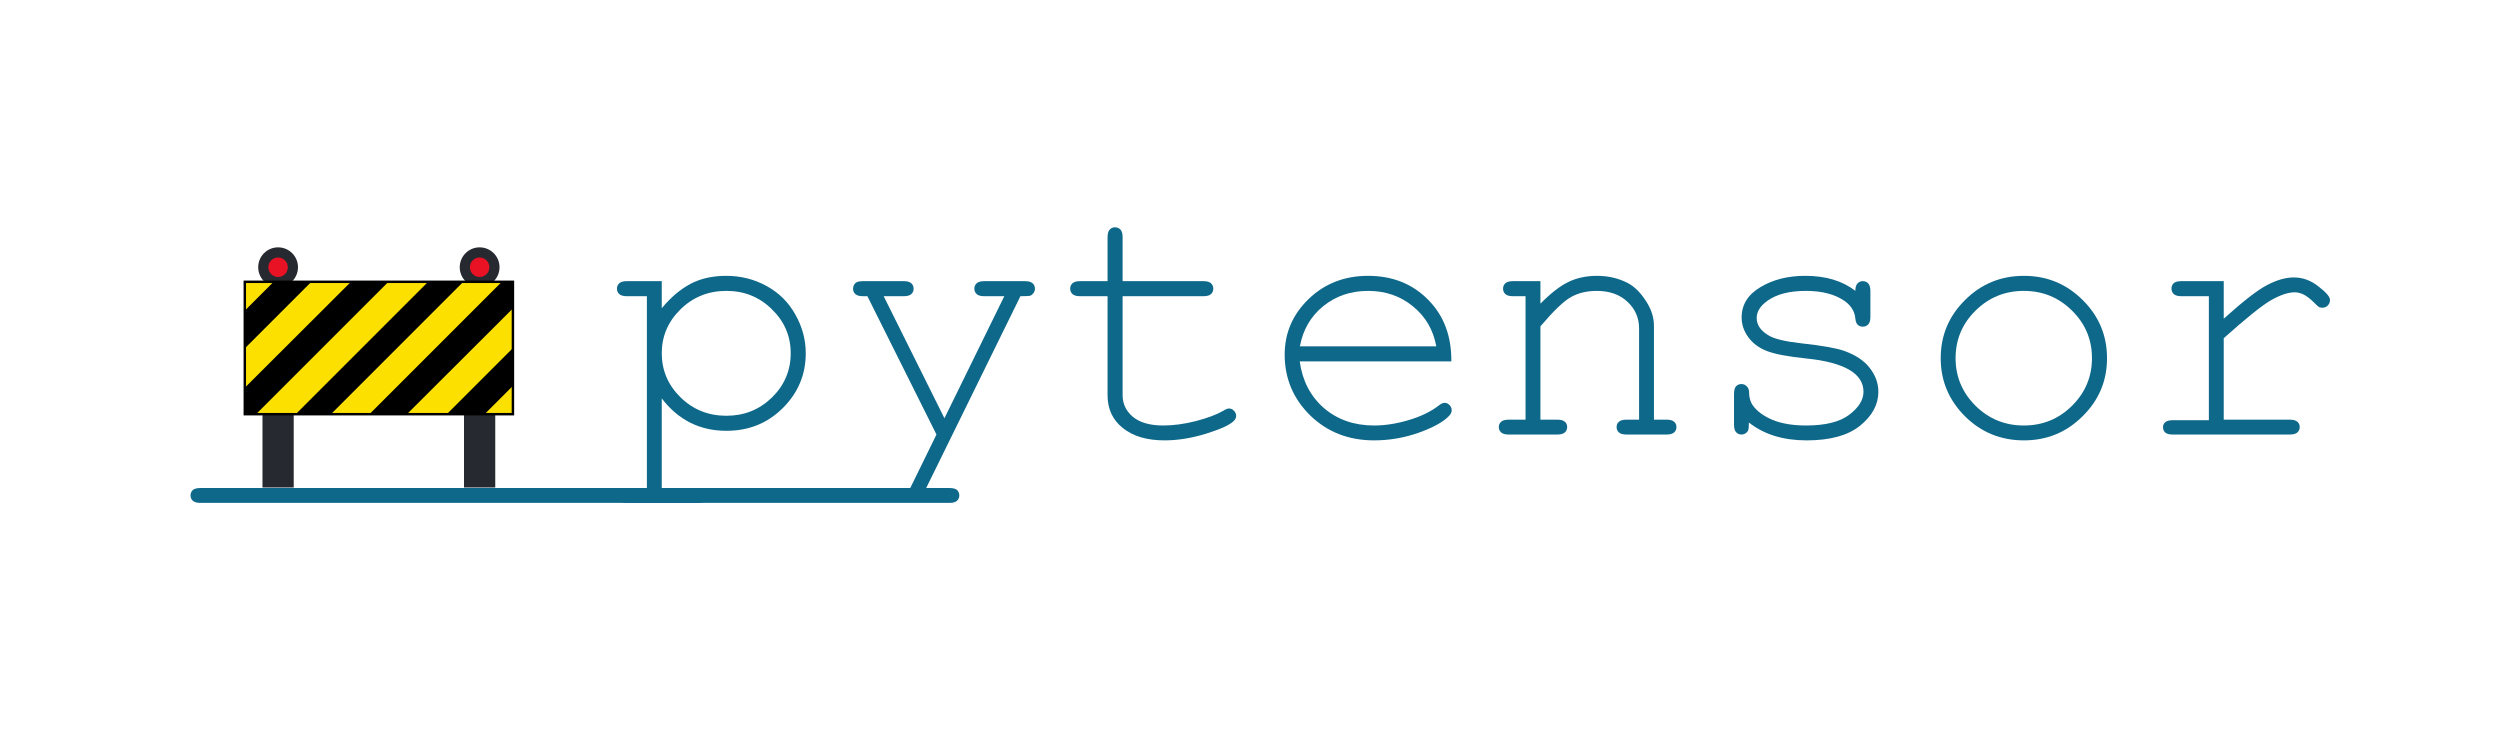
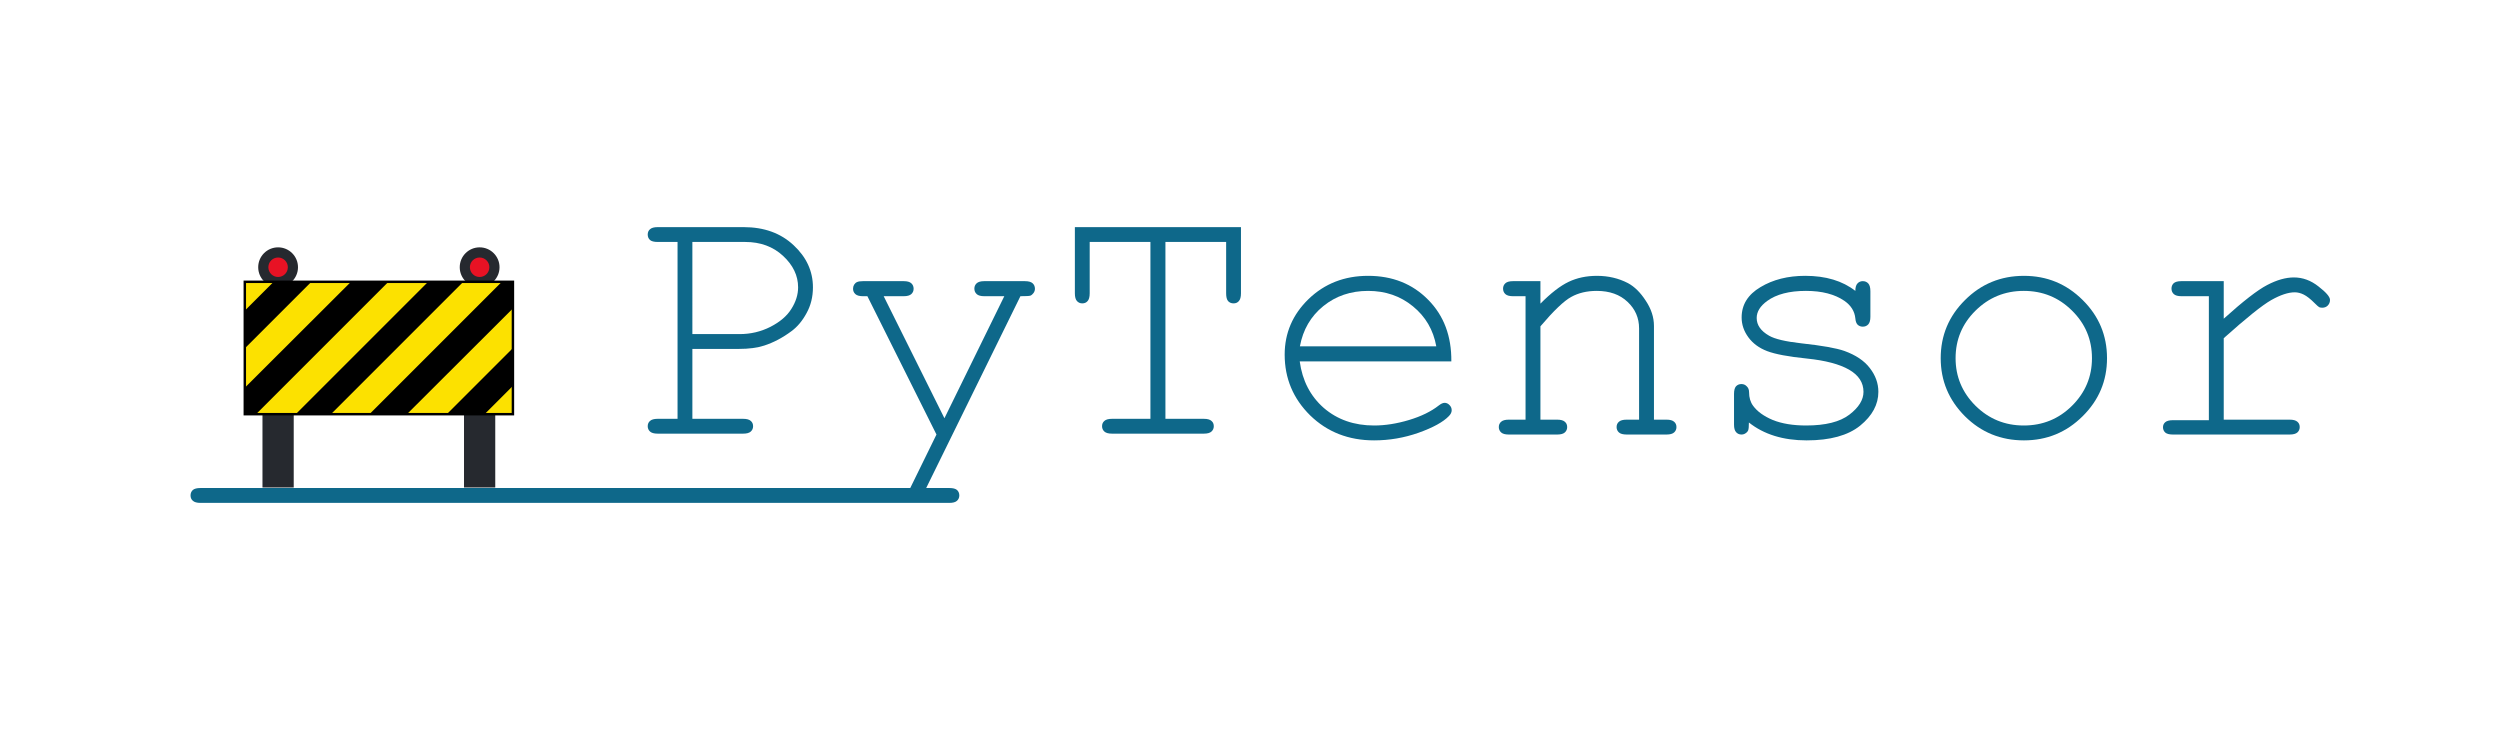
<svg xmlns="http://www.w3.org/2000/svg" width="1200" height="350" viewBox="0 0 1200 350" version="1.1" id="svg5" xml:space="preserve">
  <defs id="defs2">
    <pattern id="EMFhbasepattern" patternUnits="userSpaceOnUse" width="6" height="6" x="0" y="0" />
  </defs>
  <g id="layer1">
    <g aria-label="pytensor" id="text70" style="font-size:174.111px;line-height:1.25;stroke-width:4.353" transform="translate(166.1373,-30.89178)">
-       <path d="m 151.509,165.845 v 13.007 q 6.376,-7.736 13.687,-11.647 7.311,-3.911 17.258,-3.911 10.542,0 19.468,4.931 8.927,4.931 13.772,13.772 4.931,8.757 4.931,18.448 0,15.388 -11.052,26.355 -10.967,10.882 -27.035,10.882 -19.128,0 -31.031,-15.558 v 43.018 h 17.343 q 2.55,0 3.656,0.935 1.105,1.02 1.105,2.635 0,1.53 -1.105,2.55 -1.105,1.02 -3.656,1.02 h -34.091 q -2.55,0 -3.656,-1.02 Q 130,270.328 130,268.713 q 0,-1.615 1.105,-2.635 1.105,-0.935 3.656,-0.935 h 9.607 v -92.071 h -9.607 q -2.55,0 -3.656,-1.02 Q 130,171.031 130,169.415 q 0,-1.53 1.105,-2.55 1.105,-1.02 3.656,-1.02 z m 61.891,34.601 q 0,-12.327 -9.012,-21.084 -8.927,-8.842 -21.849,-8.842 -13.007,0 -22.019,8.842 -9.012,8.842 -9.012,21.084 0,12.327 9.012,21.169 9.012,8.842 22.019,8.842 12.837,0 21.849,-8.757 9.012,-8.842 9.012,-21.254 z" style="font-family:'Courier New';-inkscape-font-specification:'Courier New';fill:#0e688a;fill-opacity:1" id="path388" />
      <path d="m 283.367,239.468 -33.156,-66.397 h -2.125 c -1.7,0 -2.919,-0.34 -3.656,-1.02 -0.737,-0.68 -1.105,-1.53 -1.105,-2.55 0,-0.737 0.17,-1.389 0.51,-1.955 0.397,-0.623 0.878,-1.049 1.445,-1.275 0.623,-0.283 1.559,-0.425 2.805,-0.425 h 19.553 c 1.7,0 2.919,0.34 3.656,1.02 0.737,0.68 1.105,1.559 1.105,2.635 0,1.02 -0.368,1.87 -1.105,2.55 -0.737,0.68 -1.955,1.02 -3.656,1.02 h -9.607 l 29.16,58.575 28.735,-58.575 h -9.607 c -1.7,0 -2.919,-0.34 -3.656,-1.02 -0.737,-0.68 -1.105,-1.559 -1.105,-2.635 0,-1.02 0.368,-1.87 1.105,-2.55 0.737,-0.68 1.955,-1.02 3.656,-1.02 h 19.468 c 1.757,0 3.004,0.34 3.741,1.02 0.737,0.68 1.105,1.559 1.105,2.635 0,0.737 -0.227,1.417 -0.68,2.04 -0.453,0.623 -0.964,1.049 -1.53,1.275 -0.567,0.17 -2.154,0.255 -4.761,0.255 l -45.228,92.071 h 11.137 c 1.7,0 2.919,0.312 3.656,0.935 0.737,0.68 1.105,1.559 1.105,2.635 0,1.02 -0.368,1.87 -1.105,2.55 -0.737,0.68 -1.955,1.02 -3.656,1.02 H -69.913 c -1.7,0 -2.919,-0.34 -3.656,-1.02 -0.737,-0.623 -1.105,-1.474 -1.105,-2.55 0,-1.077 0.368,-1.955 1.105,-2.635 0.737,-0.623 1.955,-0.935 3.656,-0.935 H 270.785 Z" style="font-family:'Courier New';-inkscape-font-specification:'Courier New';fill:#0e688a;fill-opacity:1" id="path390" />
-       <path d="m 372.718,165.845 h 38.767 q 2.55,0 3.656,1.02 1.105,1.02 1.105,2.635 0,1.53 -1.105,2.55 -1.105,1.02 -3.656,1.02 h -38.767 v 47.523 q 0,6.206 4.931,10.372 5.016,4.166 14.623,4.166 7.226,0 15.643,-2.125 8.416,-2.21 13.092,-4.931 1.7,-1.105 2.805,-1.105 1.36,0 2.38,1.105 1.02,1.02 1.02,2.465 0,1.275 -1.105,2.38 -2.72,2.805 -13.262,6.121 -10.457,3.231 -20.064,3.231 -12.497,0 -19.894,-5.866 -7.396,-5.866 -7.396,-15.813 v -47.523 h -13.177 q -2.55,0 -3.656,-1.02 -1.105,-1.02 -1.105,-2.635 0,-1.53 1.105,-2.55 1.105,-1.02 3.656,-1.02 h 13.177 v -21.084 q 0,-2.55 1.02,-3.656 1.02,-1.105 2.55,-1.105 1.615,0 2.635,1.105 1.02,1.105 1.02,3.656 z" style="font-family:'Courier New';-inkscape-font-specification:'Courier New';fill:#0e688a;fill-opacity:1" id="path392" />
      <path d="m 530.506,204.356 h -72.773 q 1.87,13.857 11.562,22.359 9.777,8.416 24.144,8.416 7.991,0 16.748,-2.635 8.757,-2.635 14.283,-6.971 1.615,-1.275 2.805,-1.275 1.36,0 2.38,1.105 1.02,1.02 1.02,2.465 0,1.445 -1.36,2.805 -4.081,4.251 -14.538,7.991 -10.372,3.656 -21.339,3.656 -18.363,0 -30.69,-11.987 -12.242,-12.072 -12.242,-29.16 0,-15.558 11.477,-26.695 11.562,-11.137 28.565,-11.137 17.513,0 28.82,11.477 11.307,11.392 11.137,29.585 z m -7.226,-7.226 q -2.125,-11.817 -11.222,-19.213 -9.012,-7.396 -21.509,-7.396 -12.497,0 -21.509,7.311 -9.012,7.311 -11.222,19.298 z" style="font-family:'Courier New';-inkscape-font-specification:'Courier New';fill:#0e688a;fill-opacity:1" id="path394" />
      <path d="m 573.269,165.845 v 10.797 q 7.481,-7.566 13.517,-10.457 6.036,-2.891 13.602,-2.891 8.161,0 14.878,3.486 4.761,2.55 8.587,8.502 3.911,5.866 3.911,12.072 v 44.973 h 6.036 q 2.55,0 3.656,1.02 1.105,0.935 1.105,2.55 0,1.53 -1.105,2.55 -1.105,1.02 -3.656,1.02 h -19.128 q -2.635,0 -3.741,-1.02 -1.105,-1.02 -1.105,-2.55 0,-1.615 1.105,-2.55 1.105,-1.02 3.741,-1.02 h 5.951 v -43.783 q 0,-7.566 -5.526,-12.752 -5.526,-5.271 -14.793,-5.271 -7.056,0 -12.242,2.891 -5.186,2.805 -14.793,14.113 v 44.803 h 8.076 q 2.55,0 3.656,1.02 1.105,0.935 1.105,2.55 0,1.53 -1.105,2.55 -1.105,1.02 -3.656,1.02 h -23.294 q -2.55,0 -3.656,-1.02 -1.105,-1.02 -1.105,-2.55 0,-1.615 1.105,-2.55 1.105,-1.02 3.656,-1.02 h 8.076 v -59.256 h -6.036 q -2.55,0 -3.656,-1.02 -1.105,-1.02 -1.105,-2.635 0,-1.53 1.105,-2.55 1.105,-1.02 3.656,-1.02 z" style="font-family:'Courier New';-inkscape-font-specification:'Courier New';fill:#0e688a;fill-opacity:1" id="path396" />
      <path d="m 724.426,170.52 q 0,-2.465 1.02,-3.571 1.02,-1.105 2.55,-1.105 1.615,0 2.635,1.105 1.02,1.105 1.02,3.741 v 12.242 q 0,2.55 -1.02,3.656 -1.02,1.105 -2.635,1.105 -1.445,0 -2.465,-0.935 -0.935,-0.935 -1.105,-3.061 -0.51,-5.101 -5.271,-8.416 -6.971,-4.761 -18.448,-4.761 -11.987,0 -18.618,4.846 -5.016,3.656 -5.016,8.161 0,5.101 5.951,8.502 4.081,2.38 15.473,3.656 14.878,1.615 20.659,3.656 8.246,2.976 12.242,8.246 4.081,5.271 4.081,11.392 0,9.097 -8.757,16.238 -8.757,7.056 -25.675,7.056 -16.918,0 -27.715,-8.587 0,2.891 -0.34,3.741 -0.34,0.85 -1.275,1.445 -0.85,0.595 -1.955,0.595 -1.53,0 -2.55,-1.105 -1.02,-1.105 -1.02,-3.656 v -14.708 q 0,-2.55 0.935,-3.656 1.02,-1.105 2.635,-1.105 1.53,0 2.55,1.105 1.105,1.02 1.105,2.805 0,3.911 1.955,6.546 2.976,4.081 9.437,6.801 6.546,2.635 15.983,2.635 13.942,0 20.744,-5.186 6.801,-5.186 6.801,-10.967 0,-6.631 -6.886,-10.627 -6.971,-3.996 -20.319,-5.356 -13.262,-1.36 -19.043,-3.571 -5.781,-2.21 -9.012,-6.631 -3.231,-4.421 -3.231,-9.522 0,-9.182 9.012,-14.538 9.012,-5.441 21.509,-5.441 14.793,0 24.059,7.226 z" style="font-family:'Courier New';-inkscape-font-specification:'Courier New';fill:#0e688a;fill-opacity:1" id="path398" />
      <path d="m 845.232,202.826 q 0,16.323 -11.732,27.885 -11.647,11.562 -28.14,11.562 -16.663,0 -28.31,-11.562 -11.647,-11.647 -11.647,-27.885 0,-16.323 11.647,-27.885 11.647,-11.647 28.31,-11.647 16.493,0 28.14,11.562 11.732,11.562 11.732,27.97 z m -7.226,0 q 0,-13.432 -9.607,-22.869 -9.522,-9.437 -23.124,-9.437 -13.602,0 -23.209,9.522 -9.522,9.437 -9.522,22.784 0,13.262 9.522,22.784 9.607,9.522 23.209,9.522 13.602,0 23.124,-9.437 9.607,-9.522 9.607,-22.869 z" style="font-family:'Courier New';-inkscape-font-specification:'Courier New';fill:#0e688a;fill-opacity:1" id="path400" />
      <path d="m 901.257,165.845 v 18.023 q 13.942,-12.582 20.829,-16.153 6.971,-3.656 12.837,-3.656 6.376,0 11.817,4.336 5.526,4.251 5.526,6.461 0,1.615 -1.105,2.72 -1.02,1.02 -2.635,1.02 -0.85,0 -1.445,-0.255 -0.595,-0.34 -2.21,-1.955 -2.976,-2.976 -5.186,-4.081 -2.21,-1.105 -4.336,-1.105 -4.676,0 -11.307,3.741 -6.546,3.741 -22.784,18.278 v 39.107 h 31.626 q 2.635,0 3.741,1.02 1.105,0.935 1.105,2.55 0,1.53 -1.105,2.55 -1.105,1.02 -3.741,1.02 h -56.025 q -2.55,0 -3.656,-0.935 -1.105,-1.02 -1.105,-2.55 0,-1.445 1.02,-2.38 1.105,-1.02 3.741,-1.02 h 17.258 v -59.511 h -13.177 q -2.55,0 -3.656,-1.02 -1.105,-1.02 -1.105,-2.635 0,-1.53 1.02,-2.55 1.105,-1.02 3.741,-1.02 z" style="font-family:'Courier New';-inkscape-font-specification:'Courier New';fill:#0e688a;fill-opacity:1" id="path402" />
    </g>
    <rect style="fill:#26292f;fill-opacity:1;stroke:none;stroke-width:1.061" id="rect1484" width="15" height="45.243" x="125.987" y="188.76" />
    <circle style="fill:#26292f;fill-opacity:1;stroke:none;stroke-width:2.411" id="path1822-7" cx="133.487" cy="128.277" r="9.55" />
    <circle style="fill:#e81224;fill-opacity:1;stroke:none;stroke-width:1.18" id="path1822" cx="133.487" cy="128.277" r="4.676" />
    <rect style="fill:#26292f;fill-opacity:1;stroke:none;stroke-width:1.061" id="rect1484-4" width="15" height="45.243" x="222.724" y="188.76" />
    <circle style="fill:#26292f;fill-opacity:1;stroke:none;stroke-width:2.411" id="path1822-7-7" cx="230.224" cy="128.277" r="9.55" />
    <circle style="fill:#e81224;fill-opacity:1;stroke:none;stroke-width:1.18" id="path1822-0" cx="230.224" cy="128.277" r="4.676" />
    <g id="g1292" transform="matrix(1.180416,0,0,1.180416,429.0909,-76.80991)">
      <rect style="fill:#fce100;fill-opacity:1;stroke:#000000" id="rect745" width="109.028" height="53.831" x="-263.962" y="179.663" />
      <path style="fill:#000000;stroke:none;stroke-width:1px;stroke-linecap:butt;stroke-linejoin:miter;stroke-opacity:1" d="m -263.962,191.383 11.72,-11.72 h 15.356 c 0,0 -27.076,27.076 -27.076,27.076 0,0 0,-15.356 0,-15.356 z" id="path1183" />
      <path style="fill:#000000;stroke:none;stroke-width:1px;stroke-linecap:butt;stroke-linejoin:miter;stroke-opacity:1" d="m -154.934,221.964 -11.72,11.72 h -15.356 c 0,0 27.076,-27.076 27.076,-27.076 0,0 0,15.356 0,15.356 z" id="path1183-5" />
      <path style="fill:#000000;stroke:none;stroke-width:1px;stroke-linecap:butt;stroke-linejoin:miter;stroke-opacity:1" d="m -154.934,190.483 v -10.82 h -4.518 l -53.89,53.89 h 15.246 z" id="path1207" />
      <path style="fill:#000000;stroke:none;stroke-width:1px;stroke-linecap:butt;stroke-linejoin:miter;stroke-opacity:1" d="m -263.962,222.733 v 10.82 h 4.518 l 53.89,-53.89 h -15.246 z" id="path1207-7" />
      <path style="fill:#000000;stroke:none;stroke-width:1px;stroke-linecap:butt;stroke-linejoin:miter;stroke-opacity:1" d="m -243.31,233.553 53.89,-53.89 h 14.317 l -53.831,53.831 z" id="path1209" />
    </g>
+     <path id="path844" style="font-style:normal;font-variant:normal;font-weight:normal;font-stretch:normal;font-size:medium;line-height:1.25;font-family:'Courier New';-inkscape-font-specification:'Courier New';letter-spacing:0px;word-spacing:0px;fill:#0e688a;fill-opacity:1;stroke:none;stroke-width:7.23" d="m 332.34,167.482 v 33.551 h 24.401 q 2.542,0 3.643,1.017 1.101,0.932 1.101,2.542 0,1.525 -1.101,2.542 -1.101,1.017 -3.643,1.017 h -41.092 q -2.542,0 -3.643,-1.017 -1.101,-1.017 -1.101,-2.542 0,-1.61 1.101,-2.542 1.101,-1.017 3.643,-1.017 h 9.574 v -84.895 h -9.574 q -2.542,0 -3.643,-0.932 -1.101,-1.017 -1.101,-2.626 0,-1.61 1.101,-2.542 1.101,-1.017 3.643,-1.017 h 41.346 q 14.657,0 23.893,8.642 9.32,8.642 9.32,20.249 0,6.863 -3.05,12.37 -2.965,5.507 -7.202,8.642 -6.354,4.745 -13.132,6.947 -4.914,1.61 -12.2,1.61 z m 0,-7.117 h 22.706 q 7.879,0 14.742,-3.474 6.947,-3.558 10.082,-8.642 3.22,-5.084 3.22,-10.336 0,-8.388 -7.202,-15.081 -7.202,-6.693 -18.216,-6.693 h -25.333 z" />
+     <path id="path848" style="font-style:normal;font-variant:normal;font-weight:normal;font-stretch:normal;font-size:medium;line-height:1.25;font-family:'Courier New';-inkscape-font-specification:'Courier New';letter-spacing:0px;word-spacing:0px;fill:#0e688a;fill-opacity:1;stroke:none;stroke-width:7.23" d="m 559.404,116.138 v 84.895 h 18.47 q 2.542,0 3.643,1.017 1.101,0.932 1.101,2.542 0,1.525 -1.101,2.542 -1.101,1.017 -3.643,1.017 h -44.142 q -2.542,0 -3.643,-1.017 -1.101,-1.017 -1.101,-2.542 0,-1.61 1.101,-2.542 1.101,-1.017 3.643,-1.017 h 18.47 v -84.895 h -29.146 v 24.655 q 0,2.626 -1.017,3.728 -0.932,1.101 -2.542,1.101 -1.525,0 -2.542,-1.101 -1.017,-1.101 -1.017,-3.728 V 109.021 h 79.727 v 31.772 q 0,2.626 -1.017,3.728 -0.932,1.101 -2.542,1.101 -1.61,0 -2.626,-1.101 -0.932,-1.101 -0.932,-3.728 v -24.655 z" />
  </g>
</svg>
